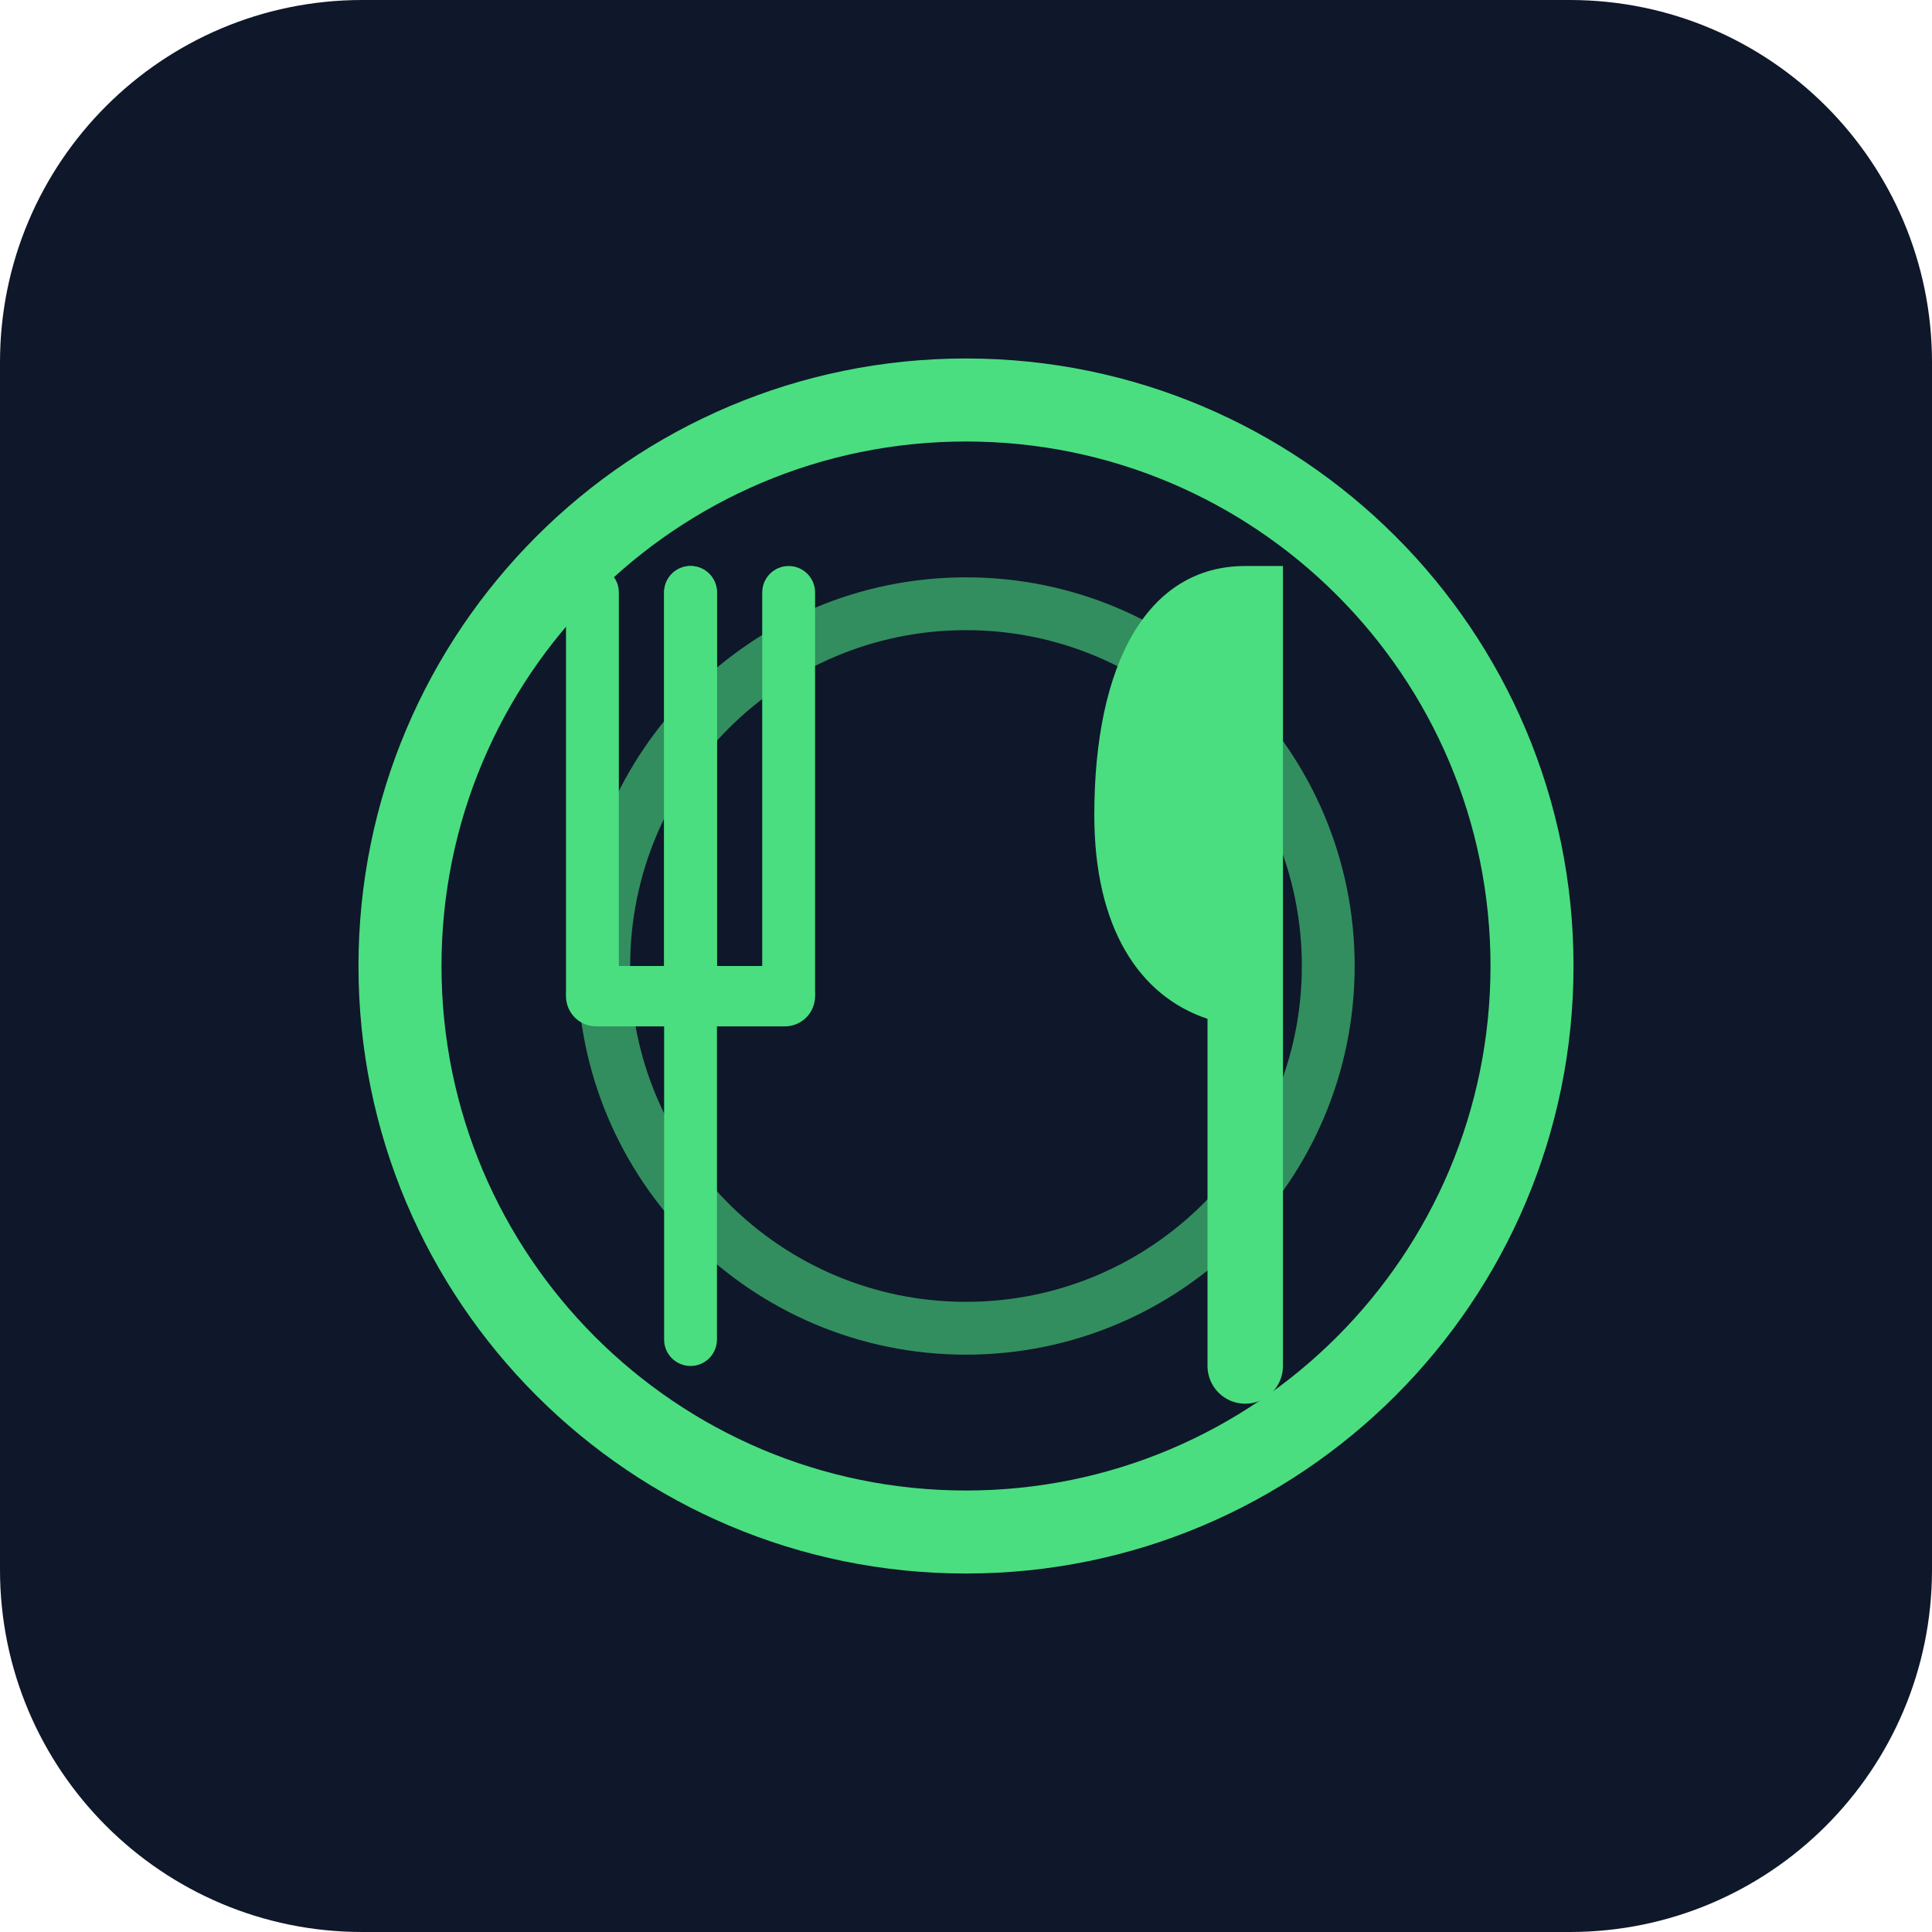
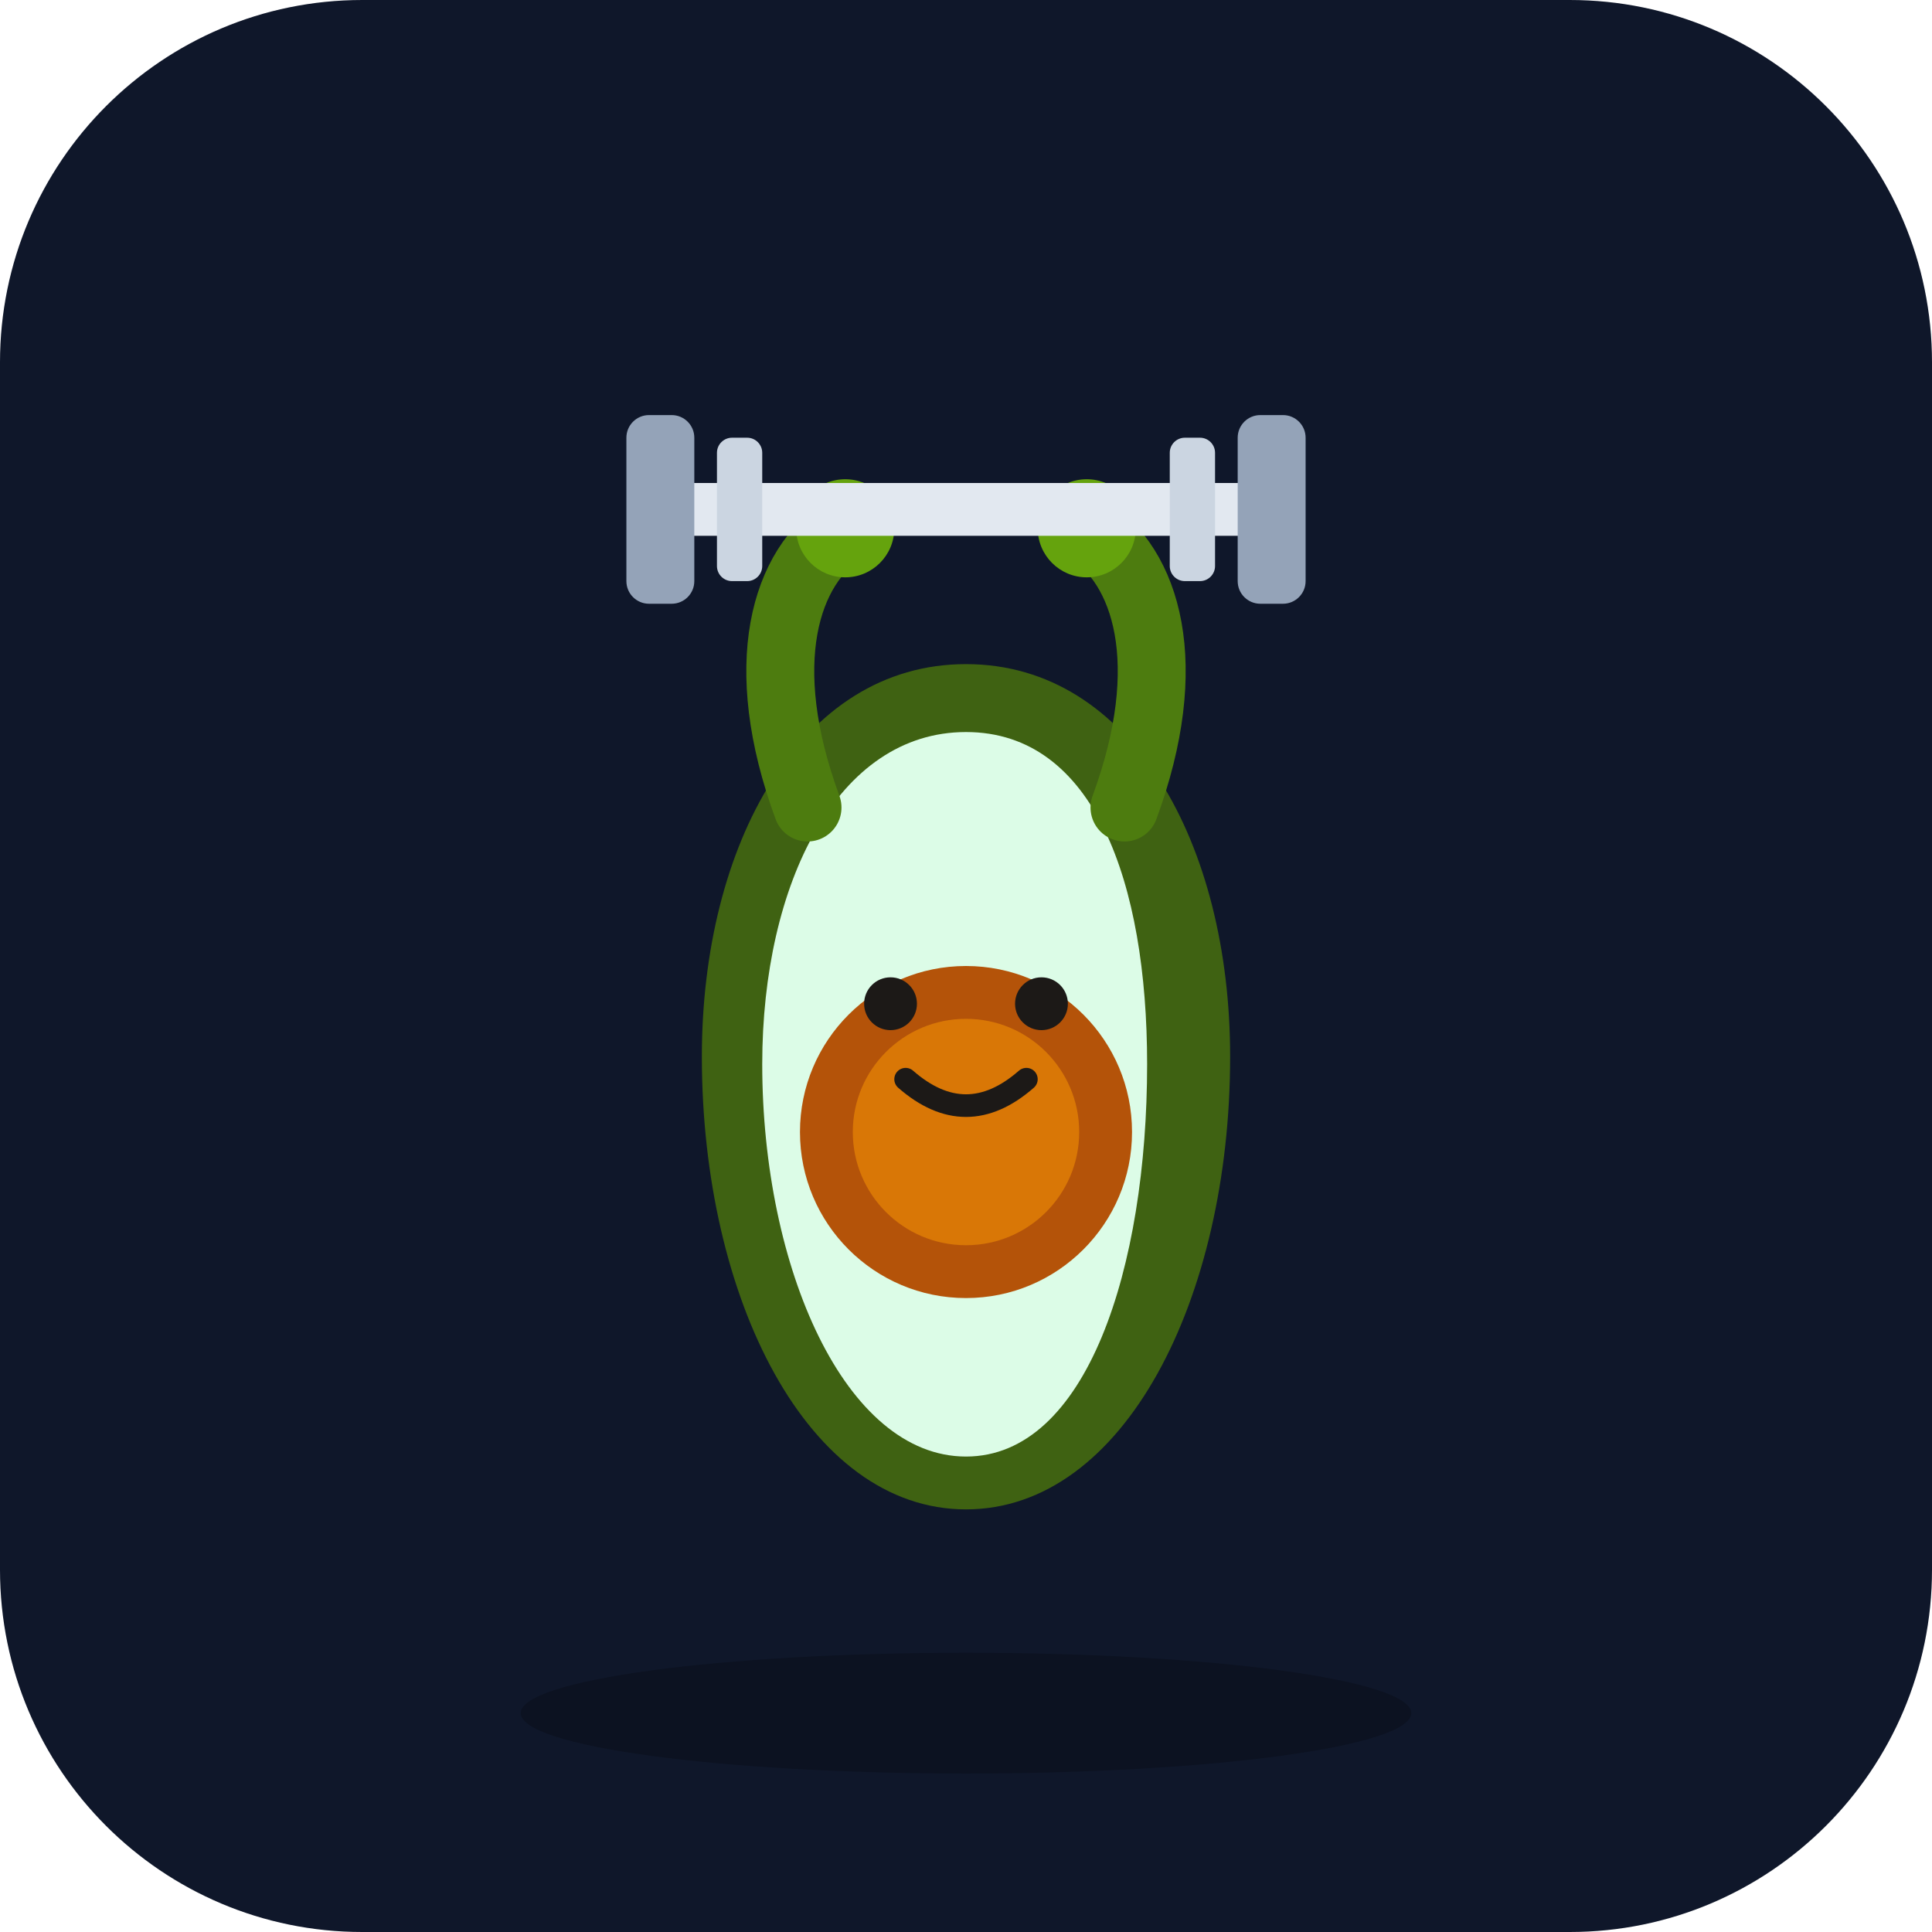
<svg xmlns="http://www.w3.org/2000/svg" viewBox="0 0 512 512" width="512" height="512">
  <rect width="512" height="512" rx="96" fill="#0f172a" />
-   <circle cx="256" cy="256" r="150" fill="none" stroke="#4ade80" stroke-width="22" />
-   <circle cx="256" cy="256" r="96" fill="none" stroke="#4ade80" stroke-width="14" opacity="0.6" />
-   <g fill="#4ade80">
-     <rect x="150" y="150" width="14" height="120" rx="7" />
-     <rect x="176" y="150" width="14" height="120" rx="7" />
-     <rect x="202" y="150" width="14" height="120" rx="7" />
-     <rect x="150" y="256" width="66" height="16" rx="8" />
-     <rect x="176" y="150" width="14" height="212" rx="7" />
-     <path d="M330 150c-26 0-40 26-40 66 0 30 12 48 30 54v92a10 10 0 0 0 20 0V150z" />
+   <ellipse cx="256" cy="454" rx="118" ry="16" fill="#000000" opacity="0.22">
+     <animate attributeName="rx" values="118;96;118" keyTimes="0;0.5;1" dur="1.1s" repeatCount="indefinite" />
+   </ellipse>
+   <g>
+     <animateTransform attributeName="transform" type="translate" values="0 0; 0 10; 0 0" keyTimes="0;0.5;1" dur="1.1s" repeatCount="indefinite" />
+     <path d="M256 176 C212 176 186 224 186 280 C186 344 214 400 256 400 C298 400 326 344 326 280 C326 224 300 176 256 176 Z" fill="#3f6212" />
+     <path d="M256 194 C222 194 202 234 202 282 C202 336 224 386 256 386 C288 386 304 336 304 282 C304 234 290 194 256 194 Z" fill="#dcfce7" />
+     <circle cx="256" cy="300" r="44" fill="#b45309" />
+     <circle cx="256" cy="300" r="30" fill="#d97706" />
+     <circle cx="236" cy="266" r="7" fill="#1c1917" />
+     <circle cx="276" cy="266" r="7" fill="#1c1917" />
+     <path d="M240 286 Q256 300 272 286" fill="none" stroke="#1c1917" stroke-width="6" stroke-linecap="round" />
+     <g>
+       <animateTransform attributeName="transform" type="translate" values="0 0; 0 -18; 0 0" keyTimes="0;0.5;1" dur="1.1s" repeatCount="indefinite" />
+       <path d="M214 214 C200 176 208 150 224 140" fill="none" stroke="#4d7c0f" stroke-width="18" stroke-linecap="round" />
+       <path d="M298 214 C312 176 304 150 288 140" fill="none" stroke="#4d7c0f" stroke-width="18" stroke-linecap="round" />
+       <circle cx="224" cy="140" r="13" fill="#65a30d" />
+       <circle cx="288" cy="140" r="13" fill="#65a30d" />
+       <rect x="176" y="128" width="160" height="14" rx="7" fill="#e2e8f0" />
+       <rect x="166" y="110" width="18" height="50" rx="6" fill="#94a3b8" />
+       <rect x="328" y="110" width="18" height="50" rx="6" fill="#94a3b8" />
+       <rect x="190" y="116" width="12" height="38" rx="4" fill="#cbd5e1" />
+       <rect x="310" y="116" width="12" height="38" rx="4" fill="#cbd5e1" />
+     </g>
  </g>
</svg>
